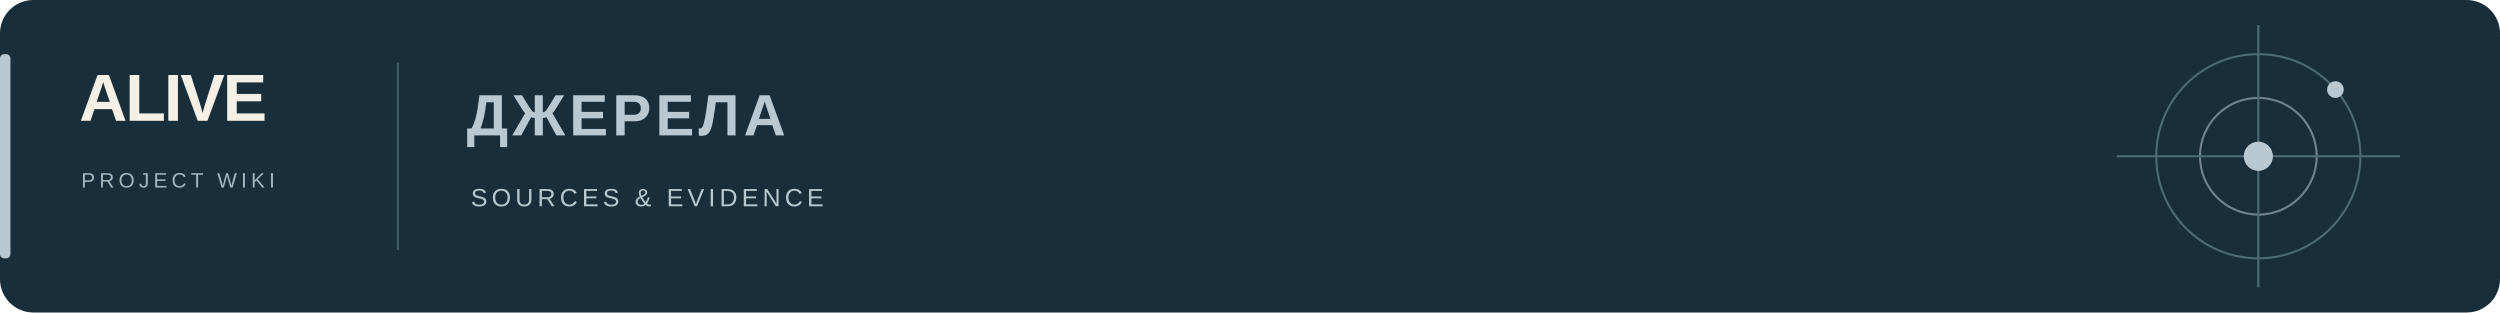
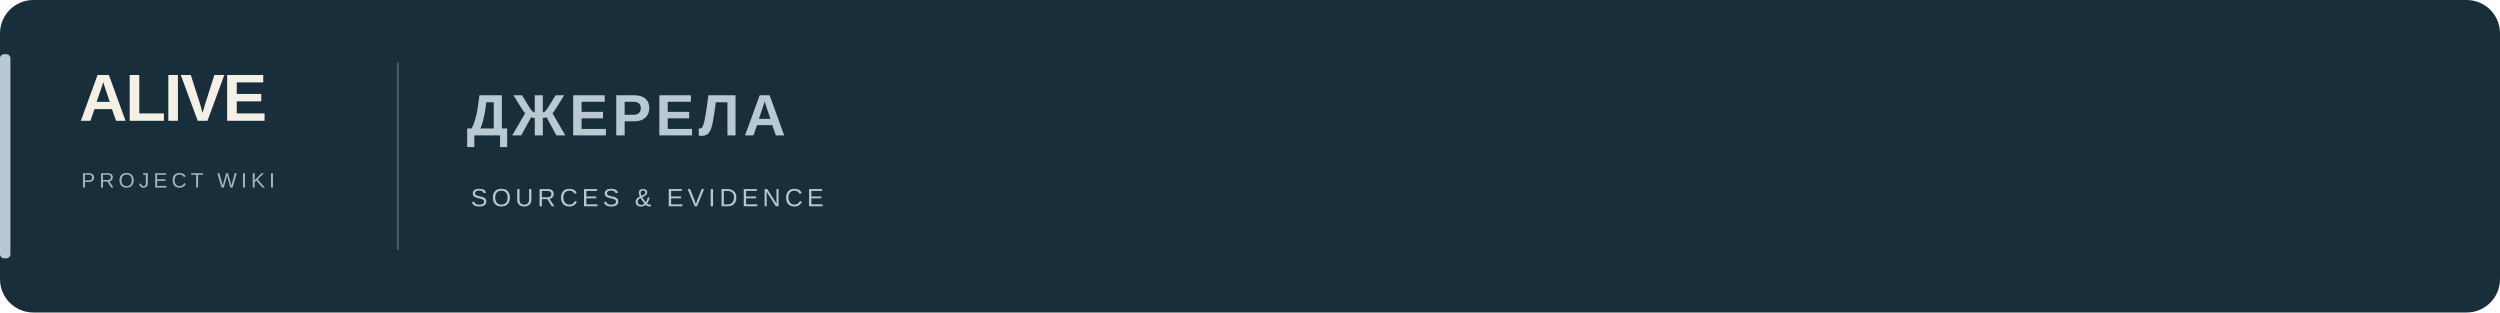
<svg xmlns="http://www.w3.org/2000/svg" width="1200" height="150" viewBox="0 0 1200 150" role="img" aria-labelledby="title desc">
  <rect width="1200" height="150" rx="16" fill="#182f3b" />
  <rect x="0" y="26" width="5" height="98" rx="2" fill="#b9c9d2" />
  <text x="38" y="58" fill="#f4f0e6" font-family="Arial,Helvetica,sans-serif" font-size="32" font-weight="700" letter-spacing="-1">ALIVE</text>
  <text x="39" y="90" fill="#a1b7bf" font-family="Arial,Helvetica,sans-serif" font-size="10" letter-spacing="2">PROJECT WIKI</text>
  <path d="M191 30v90" stroke="#425c67" />
  <text x="224" y="65" fill="#b9c9d2" font-family="Arial,Helvetica,sans-serif" font-size="28" font-weight="700" letter-spacing="2">ДЖЕРЕЛА</text>
  <text x="226" y="99" fill="#b6c8cd" font-family="Arial,Helvetica,sans-serif" font-size="12" letter-spacing="2">SOURCES &amp; EVIDENCE</text>
-   <circle cx="1084" cy="75" r="49" fill="none" stroke="#4e6a75" />
-   <circle cx="1084" cy="75" r="28" fill="none" stroke="#b9c9d2" stroke-opacity=".55" />
-   <path d="M1016 75h136M1084 12v126" stroke="#4e6a75" />
-   <circle cx="1084" cy="75" r="7" fill="#b9c9d2" />
-   <circle cx="1121" cy="43" r="4" fill="#b9c9d2" />
</svg>
